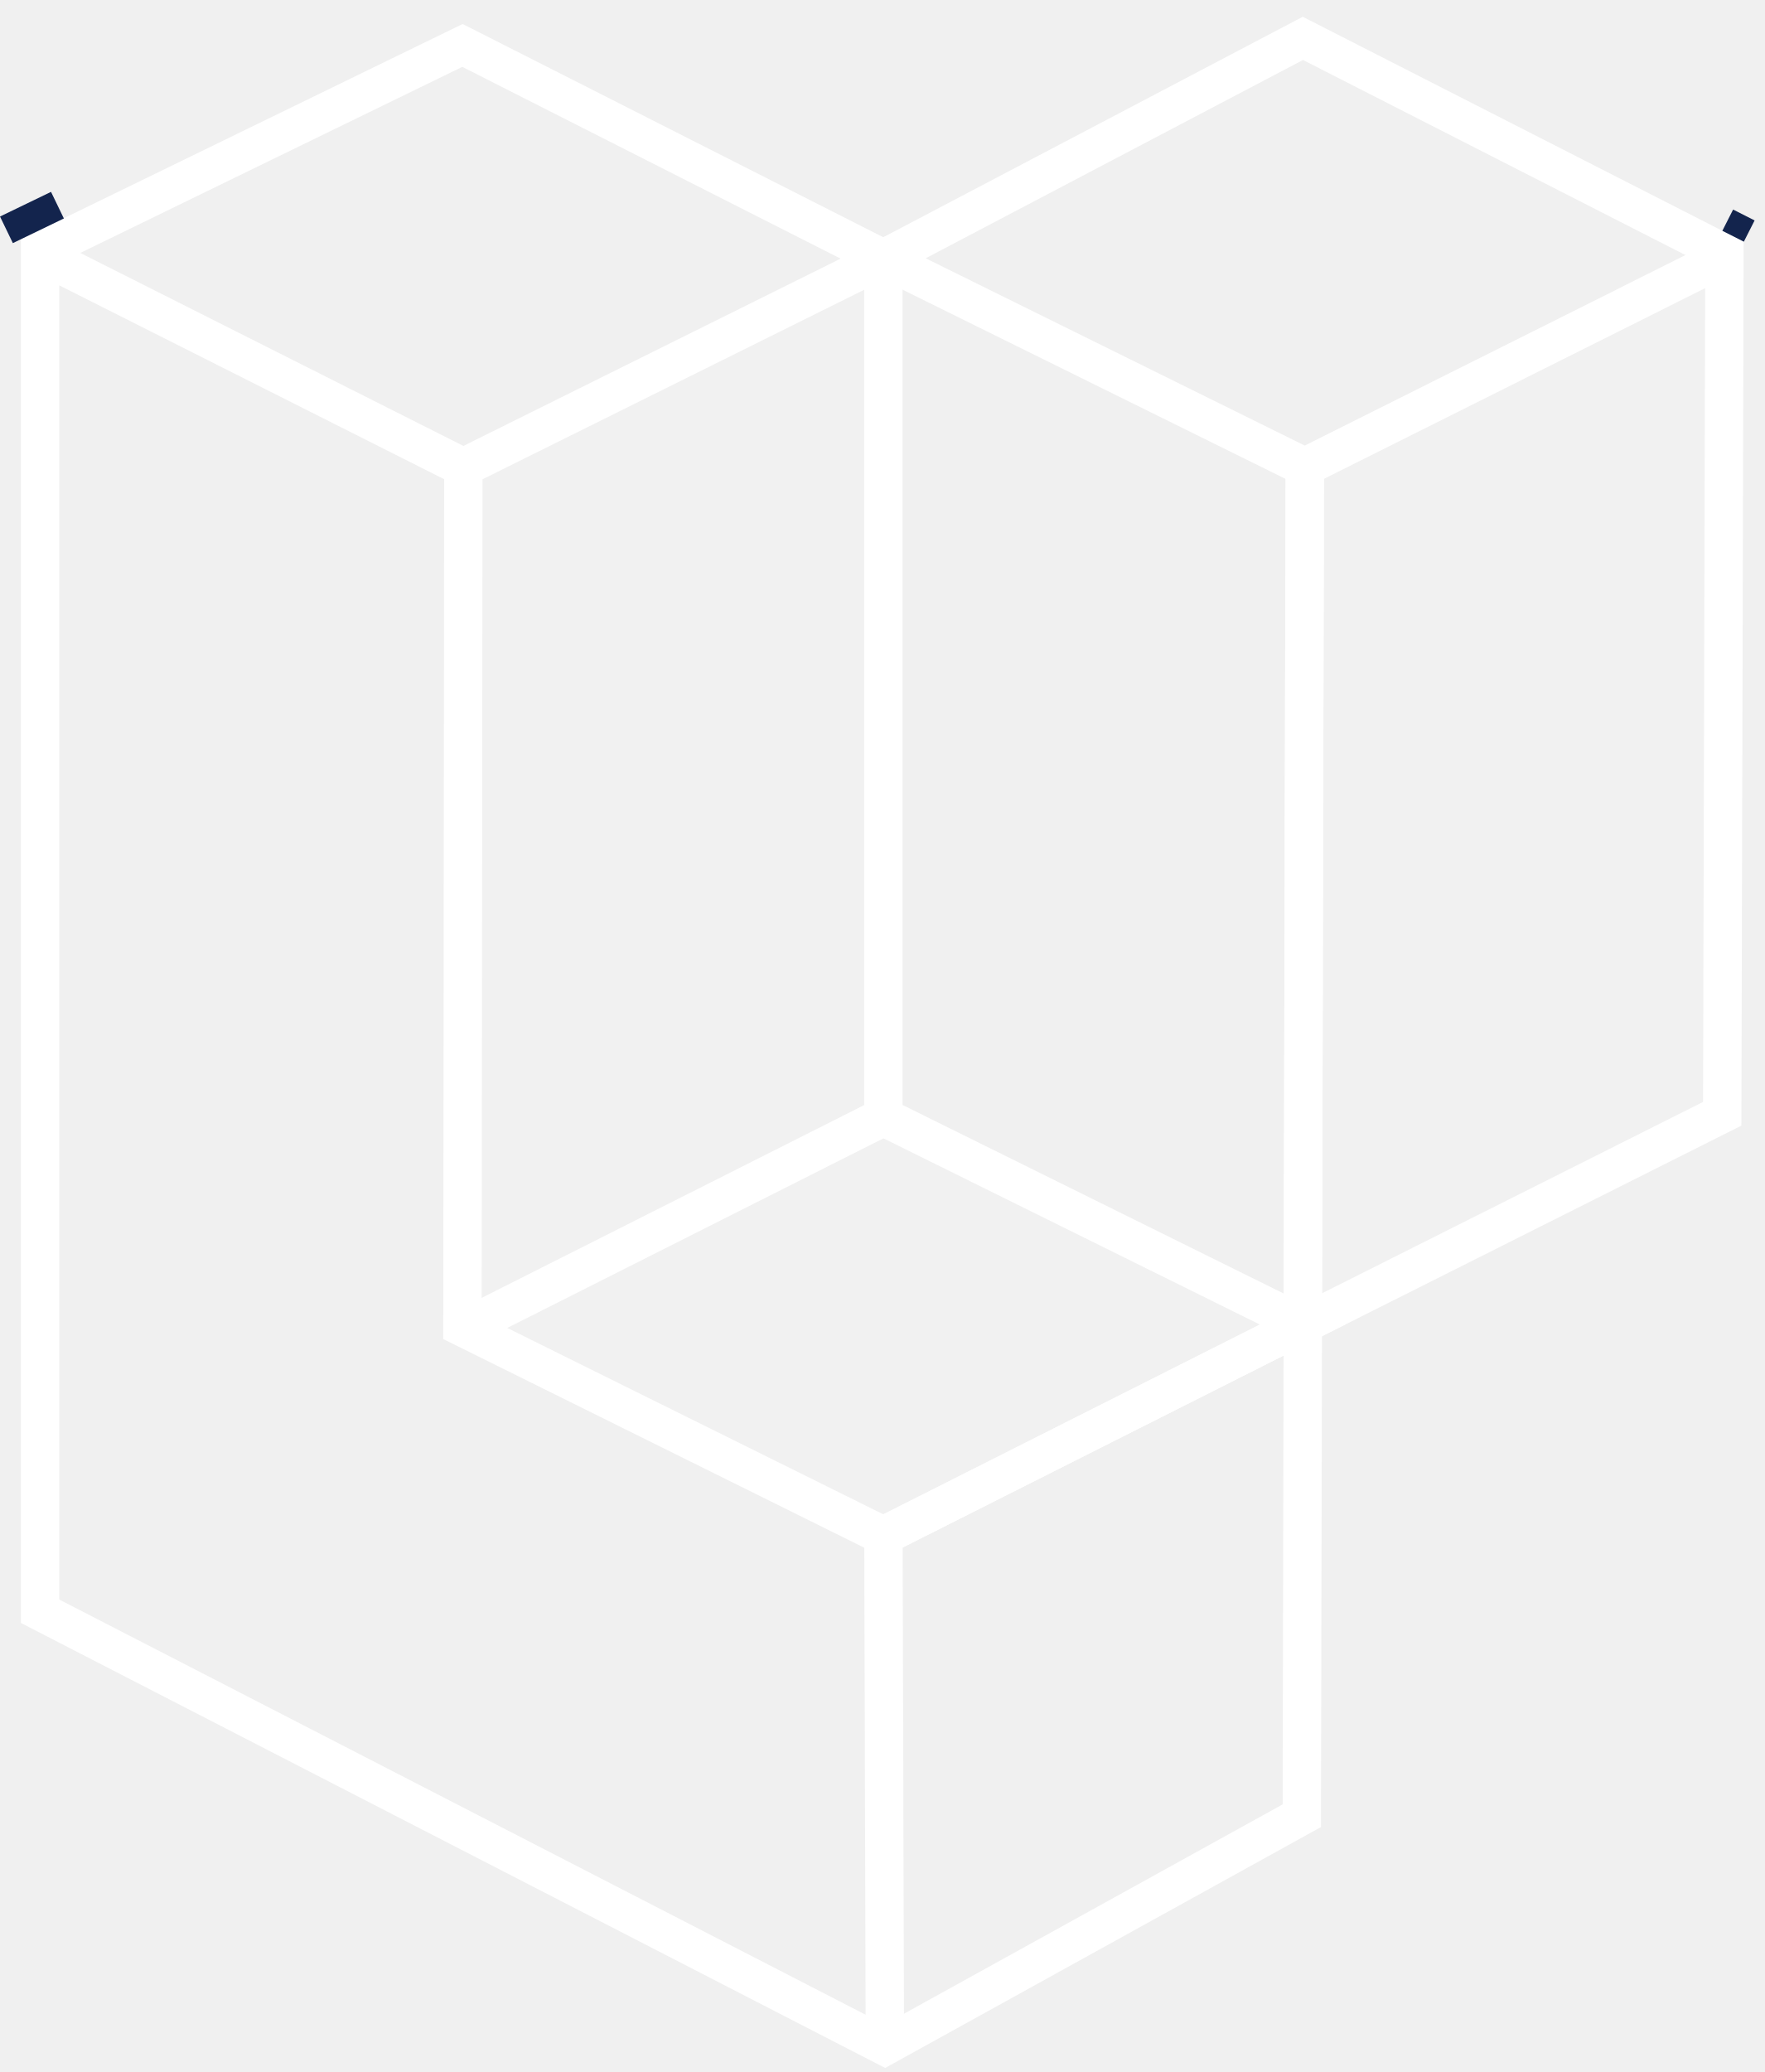
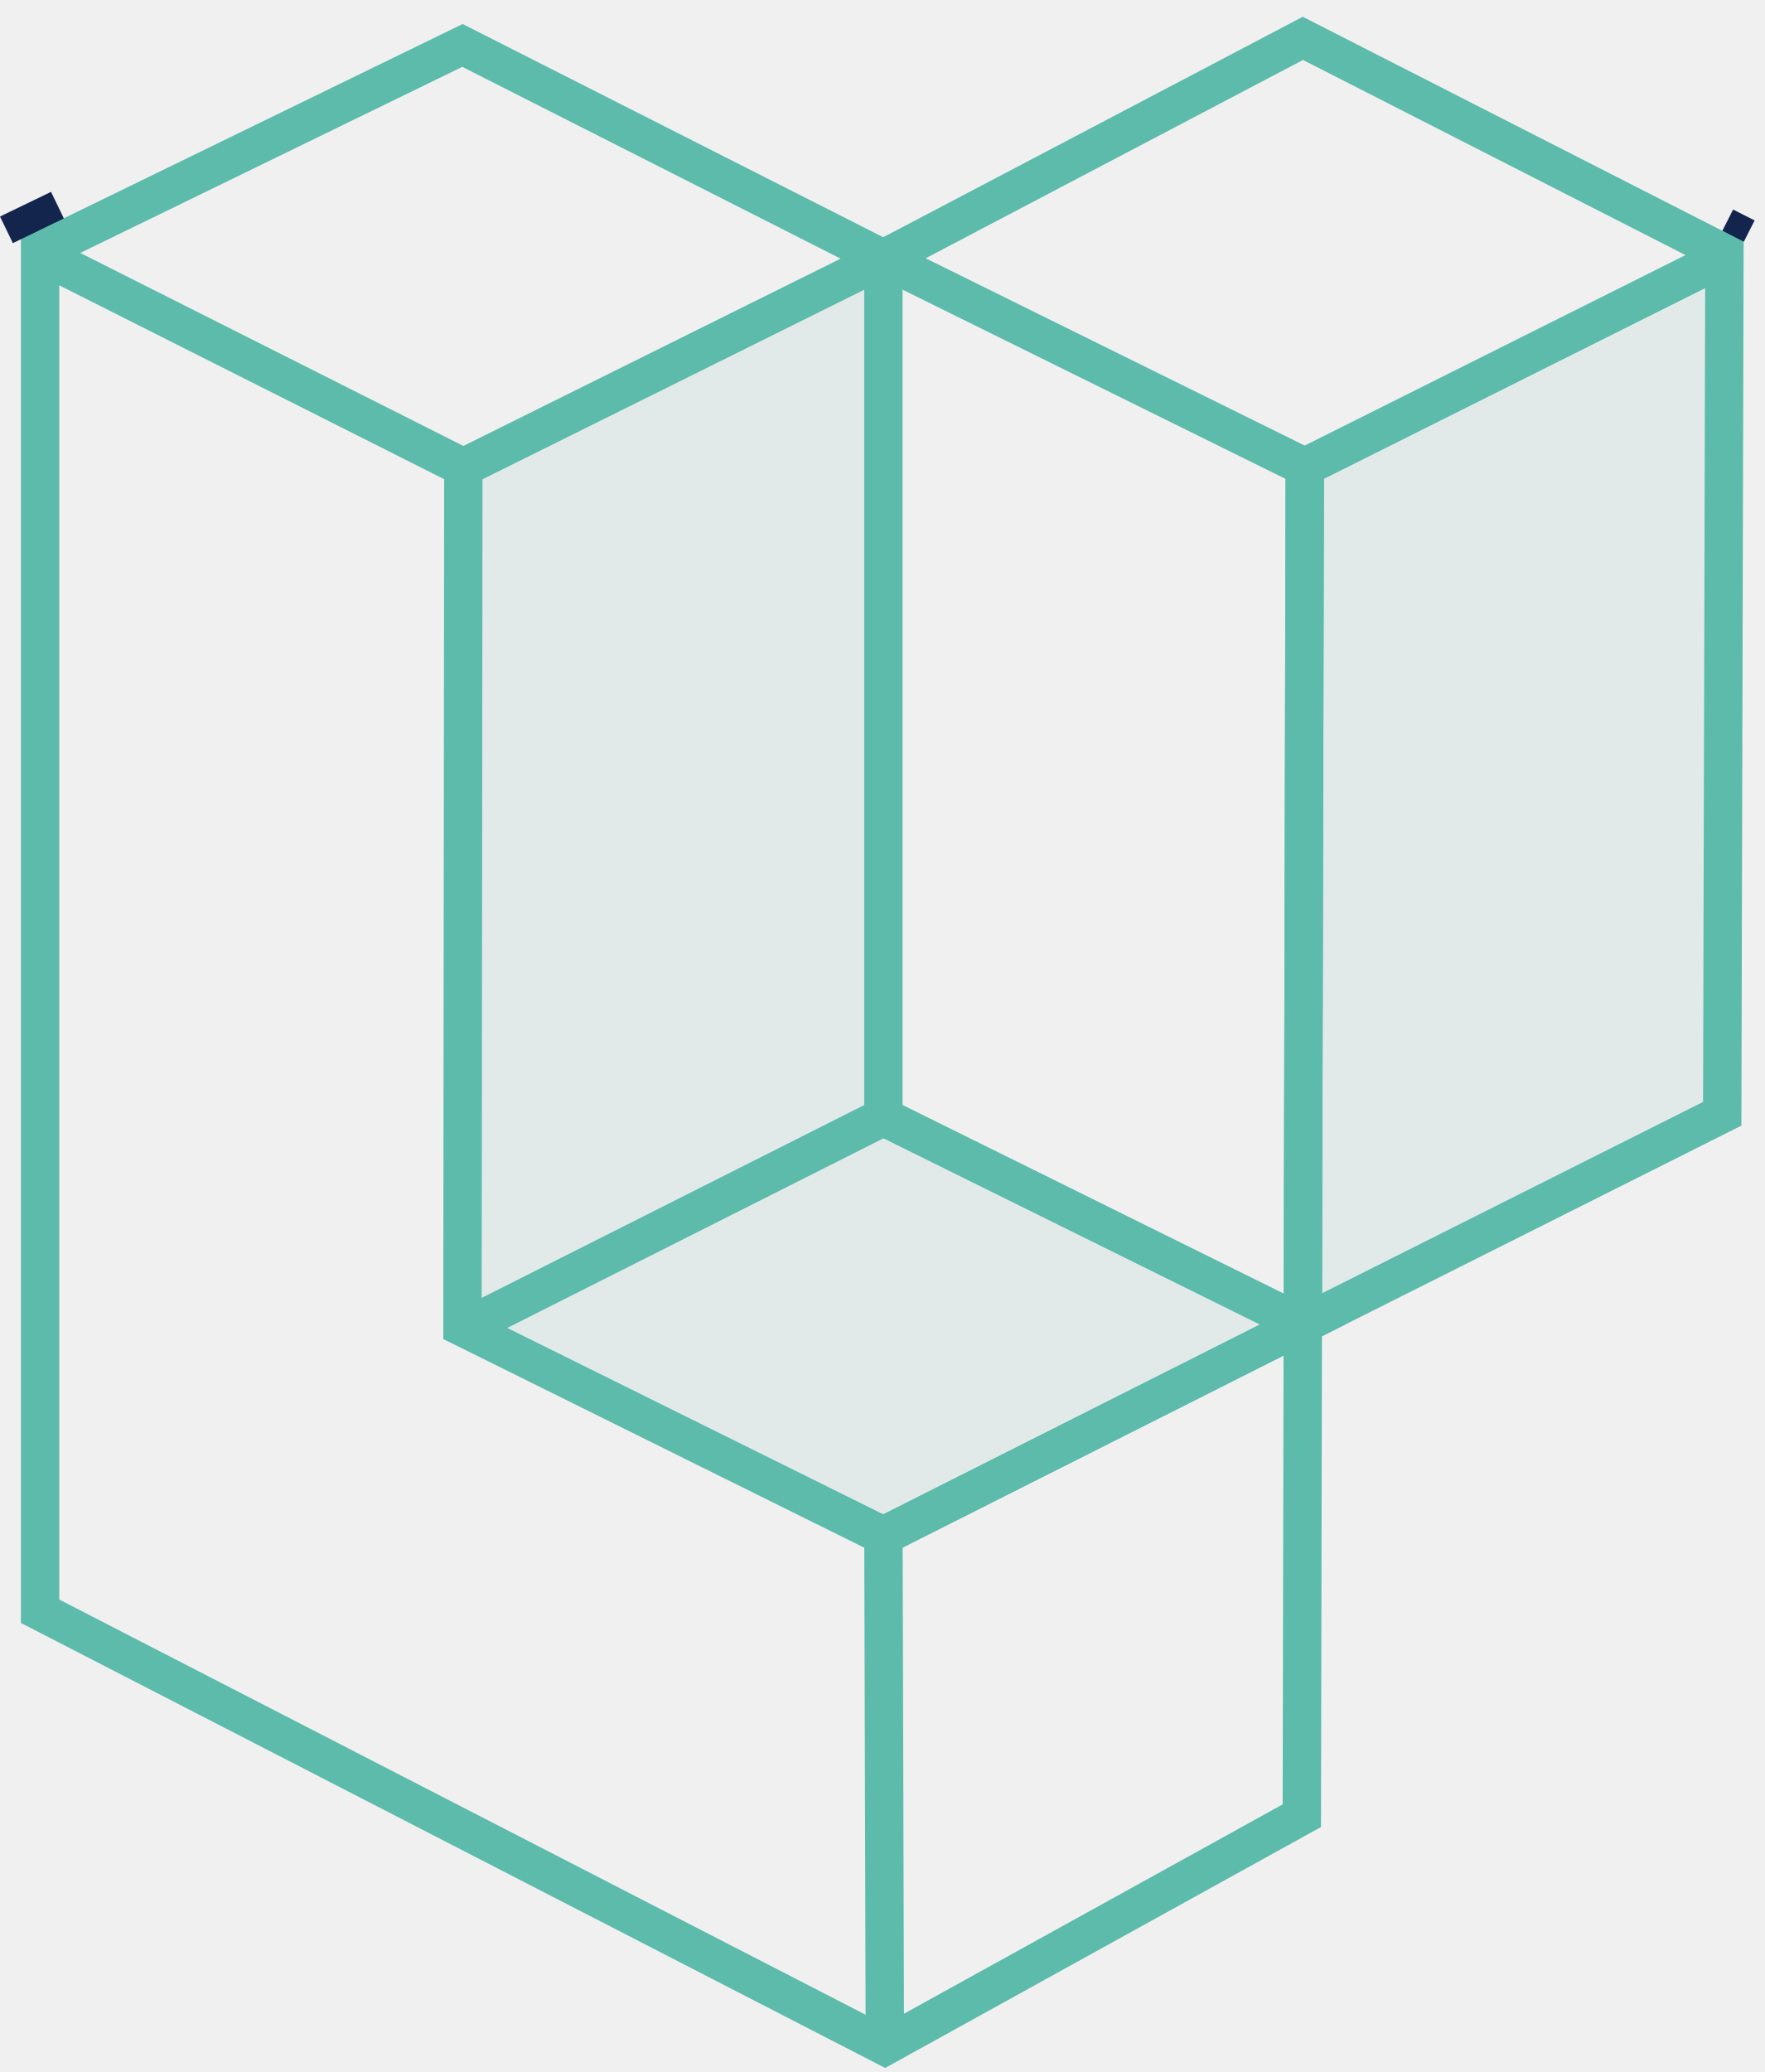
<svg xmlns="http://www.w3.org/2000/svg" width="46" height="54" viewBox="0 0 46 54" fill="none">
-   <path d="M1 6.568L12.055 1.184L23.027 6.745" stroke="white" stroke-miterlimit="10" />
-   <path d="M34.012 12.171L23.028 6.745L33.962 1L45.001 6.63" stroke="white" stroke-miterlimit="10" />
-   <path d="M24.53 29.852L33.96 34.516L23.027 40.025L14.253 35.677L12.055 34.588L12.078 12.181L23.027 6.745V29.108L24.53 29.852Z" fill="white" fill-opacity="0.1" stroke="white" stroke-miterlimit="10" />
-   <path d="M34.012 12.108L33.96 34.622" stroke="white" stroke-miterlimit="10" />
-   <path d="M44.95 6.699L44.893 29.027L33.96 34.516L34.012 12.171L44.95 6.699Z" fill="white" fill-opacity="0.1" stroke="white" stroke-miterlimit="10" />
-   <path d="M12.078 12.181L1.045 6.625V41.992L23.065 53.328L33.934 47.321L33.96 34.516L23.027 40.025" stroke="white" stroke-miterlimit="10" />
-   <path d="M23.066 53.328L23.028 40.025" stroke="white" stroke-miterlimit="10" />
-   <path d="M23.027 29.108L12.095 34.617" stroke="white" stroke-miterlimit="10" />
+   <path d="M1 6.568L12.055 1.184L23.027 6.745" stroke="#5CBBAB" stroke-miterlimit="10" />
+   <path d="M34.012 12.171L23.028 6.745L33.962 1L45.001 6.63" stroke="#5CBBAB" stroke-miterlimit="10" />
+   <path d="M24.53 29.852L33.96 34.516L23.027 40.025L14.253 35.677L12.055 34.588L12.078 12.181L23.027 6.745V29.108L24.53 29.852Z" fill="#5CBBAB" fill-opacity="0.1" stroke="#5CBBAB" stroke-miterlimit="10" />
+   <path d="M34.012 12.108L33.96 34.622" stroke="#5CBBAB" stroke-miterlimit="10" />
+   <path d="M44.95 6.699L44.893 29.027L33.96 34.516L34.012 12.171L44.95 6.699Z" fill="#5CBBAB" fill-opacity="0.1" stroke="#5CBBAB" stroke-miterlimit="10" />
+   <path d="M12.078 12.181L1.045 6.625V41.992L23.065 53.328L33.934 47.321L33.96 34.516L23.027 40.025" stroke="#5CBBAB" stroke-miterlimit="10" />
+   <path d="M23.066 53.328L23.028 40.025" stroke="#5CBBAB" stroke-miterlimit="10" />
+   <path d="M23.027 29.108L12.095 34.617" stroke="#5CBBAB" stroke-miterlimit="10" />
  <rect y="5.643" width="1.477" height="0.77" transform="rotate(-25.7927 0 5.64258)" fill="#13244D" />
  <rect x="45.177" y="5.461" width="0.628" height="0.621" transform="rotate(26.8781 45.1768 5.46094)" fill="#13244D" />
</svg>
